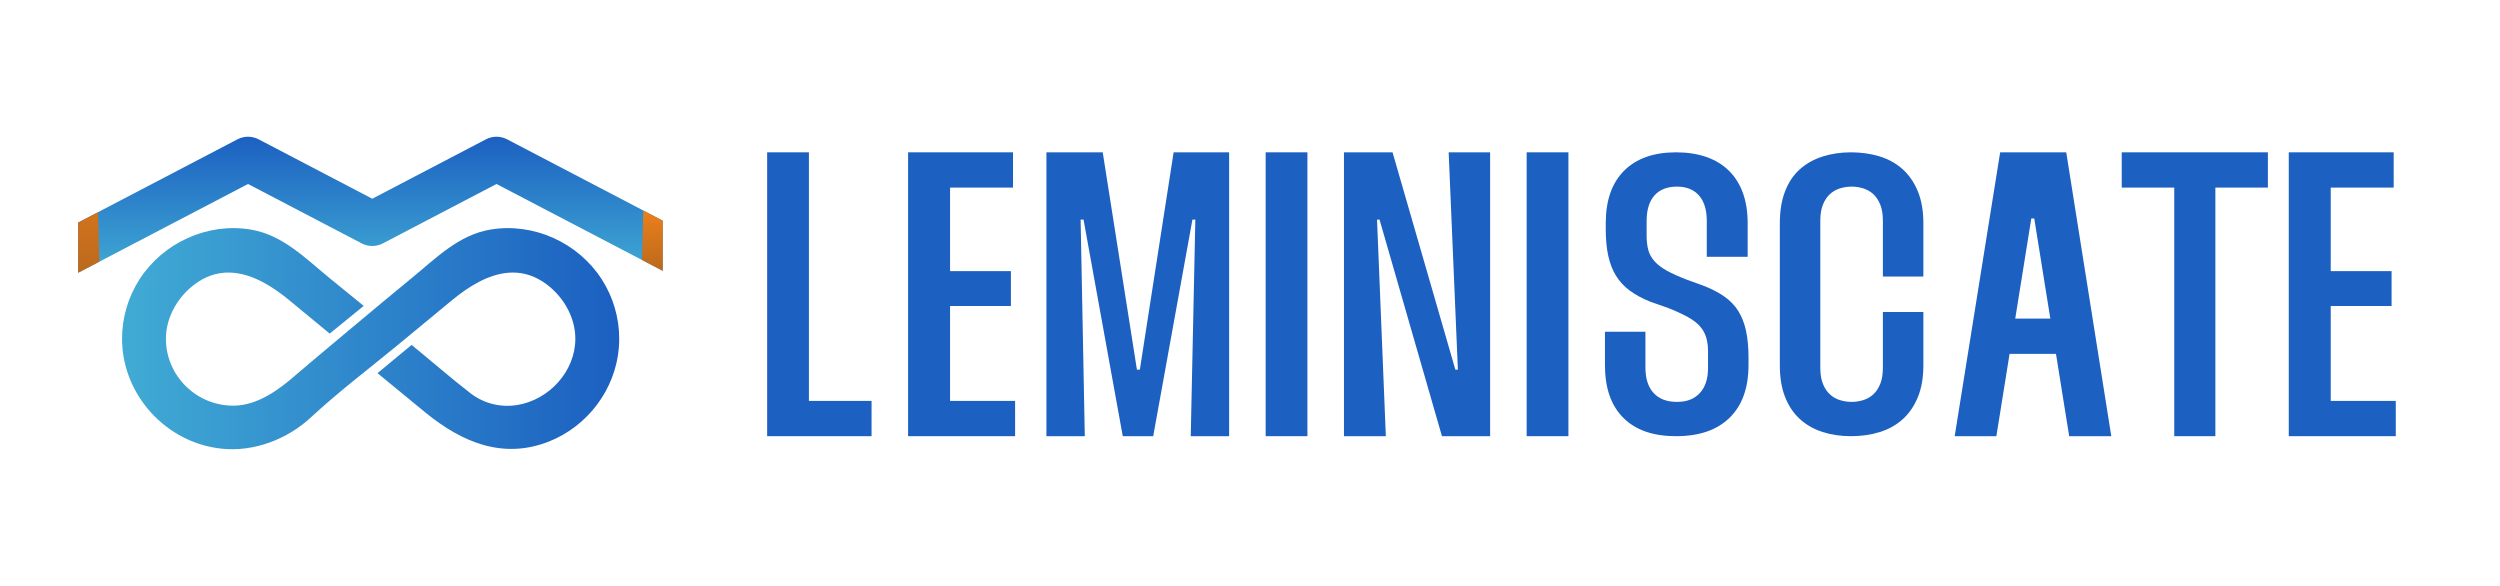
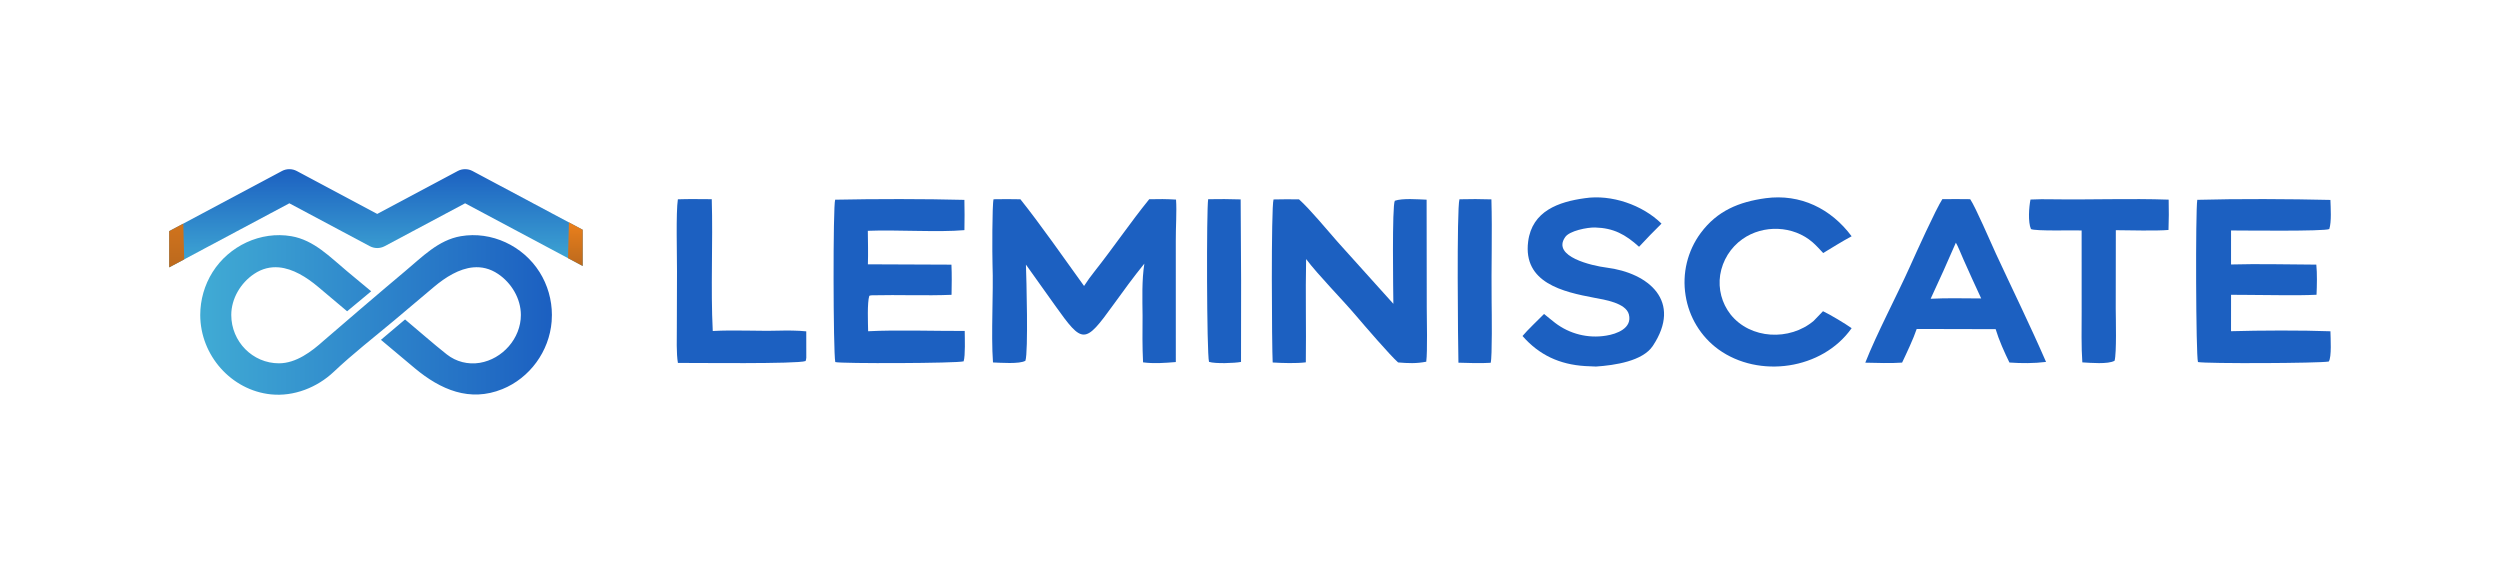
- <svg xmlns="http://www.w3.org/2000/svg" width="1024" height="240" viewBox="0 0 1024 240" fill="none">
-   <path d="M246.493 114.426C236.862 99.438 218.621 91.067 200.89 94.029C187.758 96.226 178.429 105.917 168.573 113.944C158.946 121.786 124.432 150.713 121.468 153.322C114.421 159.527 105.488 166.165 95.555 166.165C80.339 166.165 67.959 153.86 67.959 138.739C67.959 129.413 73.431 120.539 81.155 115.458C85.915 112.328 90.761 111.317 95.516 111.721C103.676 112.418 111.569 117.293 118.275 122.801C123.88 127.401 129.464 132.019 135.044 136.641L148.973 125.295C144.33 121.511 139.687 117.732 135.044 113.948C125.192 105.921 115.858 96.231 102.727 94.034C84.995 91.067 66.751 99.442 57.123 114.43C52.476 121.662 49.99 130.157 49.99 138.739C49.99 161.633 67.989 181.479 90.916 183.792C104.164 185.129 117.683 179.91 127.337 170.963C138.478 160.631 150.565 151.474 162.303 141.83C162.782 141.435 163.261 141.039 163.74 140.644C170.929 134.685 178.123 128.726 185.342 122.801C192.048 117.293 199.94 112.418 208.101 111.721C212.856 111.313 217.702 112.328 222.462 115.458C230.182 120.539 235.658 129.413 235.658 138.739C235.658 152.058 224.964 163.761 211.876 165.894C205.088 166.999 198.171 165.296 192.738 161.096C184.531 154.754 176.651 147.836 168.599 141.28C167.101 142.522 165.6 143.756 164.102 144.995C160.974 147.587 157.806 150.21 154.626 152.845C161.177 158.258 167.731 163.663 174.334 169.041C189.17 181.127 206.021 188.324 224.926 180.813C240.806 174.506 252.09 159.398 253.48 142.441C253.579 141.211 253.631 139.973 253.631 138.739C253.631 130.157 251.145 121.662 246.497 114.43L246.493 114.426Z" fill="url(#paint0_linear_2512_164)" />
-   <path d="M207.678 57.054C204.985 55.648 201.761 55.648 199.064 57.054L152.481 81.398L105.898 57.054C103.206 55.648 99.982 55.648 97.285 57.054L32 91.166V111.726L101.592 75.361L148.175 99.705C150.868 101.11 154.091 101.11 156.788 99.705L203.371 75.361L271.465 110.943V90.383L207.678 57.054Z" fill="url(#paint1_linear_2512_164)" />
-   <path d="M40.161 86.902L32 91.166V111.726L40.699 107.18L40.161 86.902Z" fill="url(#paint2_linear_2512_164)" />
-   <path d="M262.954 106.495L271.465 110.943V90.383L263.492 86.217L262.954 106.495Z" fill="url(#paint3_linear_2512_164)" />
-   <path d="M331.33 62.392V164.212H356.989V178.659H314.227V62.392H331.33Z" fill="#1C60C1" />
-   <path d="M389.142 76.84V111.054H414.066V125.341H389.142V164.211H415.786V178.659H371.955V62.392H414.926V76.84H389.142Z" fill="#1C60C1" />
-   <path d="M451.675 62.392L465.684 151.421H466.881L480.719 62.392H503.448V178.659H487.729L489.61 89.961H488.413L472.352 178.659H459.882L443.821 89.961H442.624L444.334 178.659H428.615V62.392H451.685H451.675Z" fill="#1C60C1" />
-   <path d="M535.519 62.392V178.659H518.414V62.392H535.519Z" fill="#1C60C1" />
-   <path d="M610.352 62.392V178.659H590.625L565.063 89.961H564.034L567.638 178.659H550.486V62.392H570.384L596.117 151.421H597.147L593.371 62.392H610.352Z" fill="#1C60C1" />
-   <path d="M642.423 62.392V178.659H625.318V62.392H642.423Z" fill="#1C60C1" />
-   <path d="M699.095 105.182V90.483C699.095 85.957 698.037 82.49 695.911 80.071C693.785 77.652 690.768 76.437 686.862 76.437C682.955 76.437 679.771 77.652 677.645 80.071C675.519 82.49 674.461 85.967 674.461 90.483V96.462C674.461 98.725 674.681 100.687 675.132 102.359C675.572 104.03 676.409 105.566 677.645 106.957C678.871 108.359 680.546 109.646 682.672 110.83C684.788 112.013 687.532 113.248 690.884 114.546L697.586 116.965C700.938 118.252 703.808 119.736 706.217 121.408C708.615 123.079 710.542 125.072 711.998 127.387C713.443 129.702 714.511 132.422 715.182 135.547C715.852 138.671 716.187 142.273 716.187 146.364V149.592C716.187 158.852 713.621 166.015 708.479 171.07C703.336 176.136 696.026 178.659 686.537 178.659C677.048 178.659 669.958 176.157 664.931 171.153C659.903 166.15 657.39 158.966 657.39 149.592V135.868H673.969V150.568C673.969 155.094 675.079 158.561 677.321 160.98C679.551 163.399 682.735 164.613 686.872 164.613C691.009 164.613 694.015 163.399 696.256 160.98C698.487 158.561 699.608 155.146 699.608 150.724V143.945C699.608 141.796 699.356 139.886 698.854 138.214C698.351 136.543 697.513 135.038 696.34 133.688C695.167 132.339 693.523 131.083 691.397 129.889C689.271 128.706 686.589 127.47 683.353 126.173L675.98 123.588C672.744 122.3 669.947 120.785 667.601 119.062C665.255 117.338 663.36 115.293 661.904 112.926C660.448 110.56 659.39 107.819 658.72 104.694C658.05 101.57 657.714 97.968 657.714 93.877V91.459C657.714 82.095 660.228 74.911 665.255 69.897C670.282 64.894 677.373 62.392 686.527 62.392C695.68 62.392 703.137 64.925 708.217 69.981C713.296 75.046 715.842 82.199 715.842 91.459V105.182H699.095Z" fill="#1C60C1" />
-   <path d="M745.595 150.557C745.595 153.246 745.951 155.478 746.684 157.264C747.407 159.039 748.36 160.471 749.533 161.54C750.706 162.62 752.067 163.399 753.638 163.887C755.199 164.374 756.822 164.613 758.498 164.613C760.059 164.613 761.619 164.374 763.19 163.887C764.751 163.399 766.123 162.62 767.296 161.54C768.469 160.461 769.411 159.039 770.144 157.264C770.867 155.488 771.234 153.256 771.234 150.557V127.792H787.813V149.592C787.813 154.658 787.059 159.018 785.551 162.672C784.043 166.336 781.979 169.347 779.35 171.714C776.722 174.081 773.601 175.835 769.966 176.967C766.332 178.098 762.405 178.659 758.163 178.659C753.921 178.659 750.182 178.098 746.611 176.967C743.039 175.835 739.939 174.091 737.31 171.714C734.682 169.347 732.65 166.336 731.194 162.672C729.738 159.018 729.016 154.658 729.016 149.592V91.459C729.016 86.403 729.738 82.012 731.194 78.296C732.639 74.579 734.682 71.569 737.31 69.254C739.929 66.939 743.029 65.216 746.611 64.084C750.182 62.953 754.036 62.392 758.163 62.392C762.289 62.392 766.343 62.953 769.966 64.084C773.59 65.216 776.722 66.97 779.35 69.337C781.969 71.704 784.043 74.725 785.551 78.379C787.059 82.043 787.813 86.403 787.813 91.459V113.259H771.234V90.493C771.234 87.805 770.867 85.573 770.144 83.787C769.422 82.012 768.469 80.59 767.296 79.51C766.123 78.431 764.751 77.652 763.19 77.164C761.63 76.676 760.059 76.437 758.498 76.437C756.822 76.437 755.199 76.676 753.638 77.164C752.078 77.652 750.706 78.431 749.533 79.51C748.36 80.59 747.407 82.012 746.684 83.787C745.961 85.562 745.595 87.794 745.595 90.493V150.568V150.557Z" fill="#1C60C1" />
-   <path fill-rule="evenodd" clip-rule="evenodd" d="M864.784 178.659H847.54L842.131 144.939H823.123L817.712 178.659H800.641L819.266 62.392H846.333L864.784 178.659ZM825.441 130.493H839.813L833.231 89.471H832.023L825.441 130.493Z" fill="#1C60C1" />
-   <path d="M928.926 76.839H907.416V178.659H890.571V76.839H869.06V62.392H928.926V76.839Z" fill="#1C60C1" />
-   <path d="M954.665 76.84V111.054H979.59V125.341H954.665V164.211H981.31V178.659H937.479V62.392H980.45V76.84H954.665Z" fill="#1C60C1" />
+ <svg xmlns="http://www.w3.org/2000/svg" width="1064" height="240" viewBox="0 0 1064 240" fill="none">
+   <path d="M229.646 115.819C222.568 104.578 209.161 98.3 196.129 100.522C186.478 102.17 179.621 109.438 172.377 115.458C165.302 121.34 139.935 143.035 137.757 144.992C132.577 149.645 126.012 154.624 118.711 154.624C107.528 154.624 98.429 145.395 98.429 134.054C98.429 127.06 102.451 120.405 108.128 116.593C111.626 114.246 115.188 113.488 118.683 113.791C124.68 114.313 130.481 117.97 135.41 122.101C139.529 125.551 143.633 129.014 147.734 132.481L157.972 123.971C154.56 121.133 151.147 118.299 147.734 115.461C140.494 109.441 133.634 102.173 123.982 100.525C110.95 98.3 97.541 104.582 90.465 115.823C87.049 121.246 85.223 127.618 85.223 134.054C85.223 151.225 98.451 166.109 115.302 167.844C125.039 168.847 134.975 164.933 142.07 158.222C150.259 150.474 159.142 143.605 167.769 136.373C168.121 136.076 168.473 135.779 168.825 135.483C174.109 131.013 179.396 126.544 184.702 122.101C189.631 117.97 195.432 114.313 201.429 113.791C204.924 113.485 208.486 114.246 211.984 116.593C217.658 120.405 221.683 127.06 221.683 134.054C221.683 144.044 213.824 152.821 204.204 154.42C199.215 155.249 194.131 153.972 190.138 150.822C184.106 146.066 178.315 140.877 172.396 135.96C171.296 136.892 170.192 137.817 169.092 138.746C166.792 140.69 164.464 142.657 162.127 144.634C166.941 148.694 171.759 152.747 176.611 156.781C187.515 165.845 199.9 171.243 213.795 165.61C225.466 160.879 233.76 149.548 234.781 136.83C234.854 135.908 234.892 134.98 234.892 134.054C234.892 127.618 233.065 121.246 229.65 115.823L229.646 115.819Z" fill="url(#paint0_linear_73933_11)" />
+   <path d="M201.118 72.791C199.139 71.736 196.77 71.736 194.787 72.791L160.55 91.048L126.313 72.791C124.334 71.736 121.965 71.736 119.983 72.791L72 98.374V113.794L123.148 86.521L157.385 104.778C159.364 105.833 161.733 105.833 163.715 104.778L197.953 86.521L248 113.207V97.788L201.118 72.791Z" fill="url(#paint1_linear_73933_11)" />
+   <path d="M77.998 95.177L72 98.374V113.794L78.394 110.385L77.998 95.177Z" fill="url(#paint2_linear_73933_11)" />
+   <path d="M241.744 109.872L248 113.207V97.788L242.14 94.663L241.744 109.872Z" fill="url(#paint3_linear_73933_11)" />
+   <path d="M674.558 84.349C685.79 82.668 699.032 87.185 707.136 95.175C703.876 98.383 700.69 101.666 697.584 105.025C691.793 99.807 686.786 97.034 678.867 96.821C675.559 96.732 667.903 98.232 666.13 100.93C660.317 109.235 677.713 113.127 683.662 113.876C701.778 116.166 716.042 128.256 703.428 147.228C699.12 153.697 687.313 155.463 679.245 156C677.696 155.956 676.147 155.885 674.598 155.796C663.831 155.122 655.117 151.159 647.983 143C649.98 140.578 654.775 136.026 657.153 133.621C658.715 134.863 660.295 136.234 661.861 137.423C668.056 142.152 675.897 144.114 683.562 142.849C688.094 142.144 694.772 139.699 693.249 133.815C691.972 128.895 682.75 127.529 678.52 126.73C665.375 124.245 648.133 120.452 650.379 102.811C652.046 89.762 663.401 85.871 674.558 84.349Z" fill="#1C60C1" />
+   <path d="M751.445 84.355C766.236 82.378 779.28 88.779 788.049 100.555C784.033 102.713 779.868 105.328 775.94 107.695C774.54 106.177 772.959 104.43 771.41 103.089C763.198 95.981 750.453 95.503 741.614 101.74C736.527 105.323 733.099 110.827 732.107 117.002C731.203 122.97 732.797 129.048 736.501 133.79C744.945 144.446 761.715 145.181 771.915 136.55L775.865 132.45C779.021 133.94 785.258 137.696 788.058 139.669C775.58 157.373 748.57 161.163 731.326 148.675C723.83 143.199 718.809 134.936 717.383 125.717C715.873 116.356 718.194 106.779 723.817 99.175C730.874 89.664 740.148 85.912 751.445 84.355Z" fill="#1C60C1" />
+   <path d="M288.502 84.825C293.116 84.646 298.268 84.767 302.923 84.776C303.469 103.221 302.426 122.701 303.349 140.874C312.553 140.357 322.253 140.973 331.509 140.723C335.158 140.625 339.532 140.647 343.145 141.021L343.158 152.215C343.144 152.826 343.026 153.054 342.864 153.656C339.478 154.981 295.135 154.423 288.521 154.459C287.817 150.623 288.053 143.488 288.062 139.313L288.132 115.427C288.149 108.858 287.644 90.239 288.502 84.825Z" fill="#1C60C1" />
+   <path d="M489.107 84.792C493.277 84.685 496.362 84.694 500.52 84.944C500.884 89.92 500.373 97.045 500.417 102.404L500.427 154.087C495.823 154.466 491.068 154.831 486.485 154.216C486.153 147.67 486.221 140.929 486.274 134.379C486.208 127.169 485.921 119.281 487.037 112.2C482.786 117.399 477.791 124.221 473.869 129.67C461.648 146.635 460.783 146.453 449.193 130.232L436.634 112.611C436.858 118.466 437.681 149.796 436.414 153.533C433.991 155.023 425.711 154.367 422.614 154.26C421.731 141.775 422.872 125.14 422.412 112.281C422.285 108.709 422.235 87.102 422.855 84.801C426.665 84.69 430.468 84.765 434.279 84.81C442.448 94.985 453.604 110.938 461.375 121.711C462.765 119.54 464.277 117.475 465.877 115.46C473.819 105.441 481.062 94.704 489.107 84.792Z" fill="#1C60C1" />
+   <path d="M621.145 84.812C625.678 84.687 630.211 84.7 634.744 84.852C635.145 99.052 634.653 114.086 634.836 128.357C634.888 132.419 635.132 152.02 634.435 154.401C629.954 154.678 625.207 154.495 620.709 154.361C620.526 147.149 619.937 88.913 621.145 84.812Z" fill="#1C60C1" />
+   <path fill-rule="evenodd" clip-rule="evenodd" d="M826.666 84.758C830.613 84.713 834.56 84.718 838.507 84.771C840.781 88.074 847.329 103.369 849.496 108.041C856.587 123.338 864.084 138.59 870.796 154.033C865.605 154.667 860.422 154.662 855.213 154.292C853.09 149.959 850.727 144.703 849.349 140.089L815.744 140.009C814.446 143.962 811.351 150.503 809.536 154.323C804.826 154.68 798.667 154.453 793.864 154.354C798.68 142.101 807.328 125.783 812.809 113.575C815.44 107.711 823.888 89.019 826.666 84.758ZM832.415 103.285C828.954 111.294 825.377 119.251 821.684 127.153C825.323 127.002 828.61 126.89 832.25 126.939L843.194 127.015C840.629 121.513 838.114 115.988 835.652 110.437C834.992 108.965 833.106 104.28 832.415 103.285Z" fill="#1C60C1" />
+   <path d="M873.436 84.817C889.876 85.067 906.565 84.39 922.983 84.969C923.093 89.267 923.071 93.57 922.912 97.868C918.164 98.313 905.684 98.028 900.497 97.97L900.457 131.408C900.483 135.75 900.865 150.319 899.966 153.531C897.237 155.117 889.584 154.418 886.24 154.227C885.761 147.675 885.952 139.403 885.952 132.695L885.943 98.077C882.294 97.939 866.226 98.429 864.379 97.489C863.059 94.541 863.533 88.038 864.179 84.92C867.156 84.751 870.442 84.769 873.436 84.817Z" fill="#1C60C1" />
+   <path d="M935.164 85.046C952.26 84.562 974.676 84.672 991.826 85.09C991.924 88.393 992.352 94.46 991.344 97.479C989.241 98.523 954.845 98.084 949.533 98.088L949.528 112.561C960.982 112.223 974.266 112.578 985.827 112.623C986.215 116.503 986.09 121.562 985.916 125.447C977.257 125.873 964.906 125.501 955.947 125.505L949.537 125.465L949.524 140.964C961.839 140.609 979.596 140.529 991.835 140.991C991.884 143.618 992.415 152.095 991.116 153.869C987.023 154.62 939.09 154.82 935.455 154.087C934.562 151.384 934.37 89.609 935.164 85.046Z" fill="#1C60C1" />
+   <path d="M355.453 84.992C372.307 84.632 393.653 84.622 410.447 85.067C410.541 89.358 410.545 93.649 410.458 97.944C399.476 98.95 381.394 97.721 369.346 98.233C369.392 102.897 369.526 107.852 369.375 112.489L404.934 112.636C405.138 117.051 405.06 121.07 404.982 125.472C394.311 125.922 382.348 125.406 371.352 125.673C370.596 125.65 370.729 125.69 369.973 125.899C369.048 128.783 369.419 137.454 369.477 140.979C381.282 140.351 398.32 140.903 410.583 140.854C410.613 143.862 410.887 151.287 410.127 153.779C407.503 154.643 357.813 154.816 355.494 154.095C354.595 149.715 354.481 87.249 355.453 84.992Z" fill="#1C60C1" />
+   <path d="M514.198 84.782C518.807 84.688 523.419 84.715 528.027 84.867C528.231 107.923 528.281 130.979 528.18 154.035C525.539 154.562 517.179 154.865 514.553 154.008C513.567 150.404 513.455 88.802 514.198 84.782Z" fill="#1C60C1" />
+   <path d="M593.639 85.438C596.952 84.293 603.433 84.841 607.169 84.984L607.226 130.96C607.236 135.825 607.583 149.56 607.016 153.94C602.777 154.768 599.298 154.617 595.033 154.251C591.777 151.418 580.587 138.427 577.077 134.297C571.081 127.24 561.013 117.074 555.881 110.253C555.566 124.772 555.961 139.626 555.758 154.212C551.582 154.711 545.845 154.537 541.653 154.274C541.293 148.073 540.937 88.439 542.015 84.886C545.625 84.761 549.243 84.818 552.856 84.845C557.536 89.011 564.89 97.965 569.327 102.991L593.016 129.303C592.963 124.554 592.407 87.48 593.639 85.438Z" fill="#1C60C1" />
  <defs>
-     <linearGradient id="paint0_linear_2512_164" x1="52.588" y1="138.722" x2="251.529" y2="138.722" gradientUnits="userSpaceOnUse">
+     <linearGradient id="paint0_linear_73933_11" x1="87.132" y1="134.041" x2="233.348" y2="134.041" gradientUnits="userSpaceOnUse">
      <stop stop-color="#40AAD4" />
      <stop offset="1" stop-color="#1C60C1" />
    </linearGradient>
-     <linearGradient id="paint1_linear_2512_164" x1="151.735" y1="111.889" x2="151.735" y2="55.997" gradientUnits="userSpaceOnUse">
+     <linearGradient id="paint1_linear_73933_11" x1="160.002" y1="113.917" x2="160.002" y2="71.998" gradientUnits="userSpaceOnUse">
      <stop stop-color="#40AAD4" />
      <stop offset="1" stop-color="#1C60C1" />
    </linearGradient>
-     <linearGradient id="paint2_linear_2512_164" x1="67.924" y1="52.908" x2="67.924" y2="134.113" gradientUnits="userSpaceOnUse">
+     <linearGradient id="paint2_linear_73933_11" x1="98.403" y1="69.681" x2="98.403" y2="130.585" gradientUnits="userSpaceOnUse">
      <stop stop-color="#ED811C" />
      <stop offset="1" stop-color="#A9601D" />
    </linearGradient>
-     <linearGradient id="paint3_linear_2512_164" x1="264.231" y1="84.845" x2="264.231" y2="120.877" gradientUnits="userSpaceOnUse">
+     <linearGradient id="paint3_linear_73933_11" x1="242.683" y1="93.634" x2="242.683" y2="120.657" gradientUnits="userSpaceOnUse">
      <stop stop-color="#ED811C" />
      <stop offset="1" stop-color="#A9601D" />
    </linearGradient>
  </defs>
</svg>
